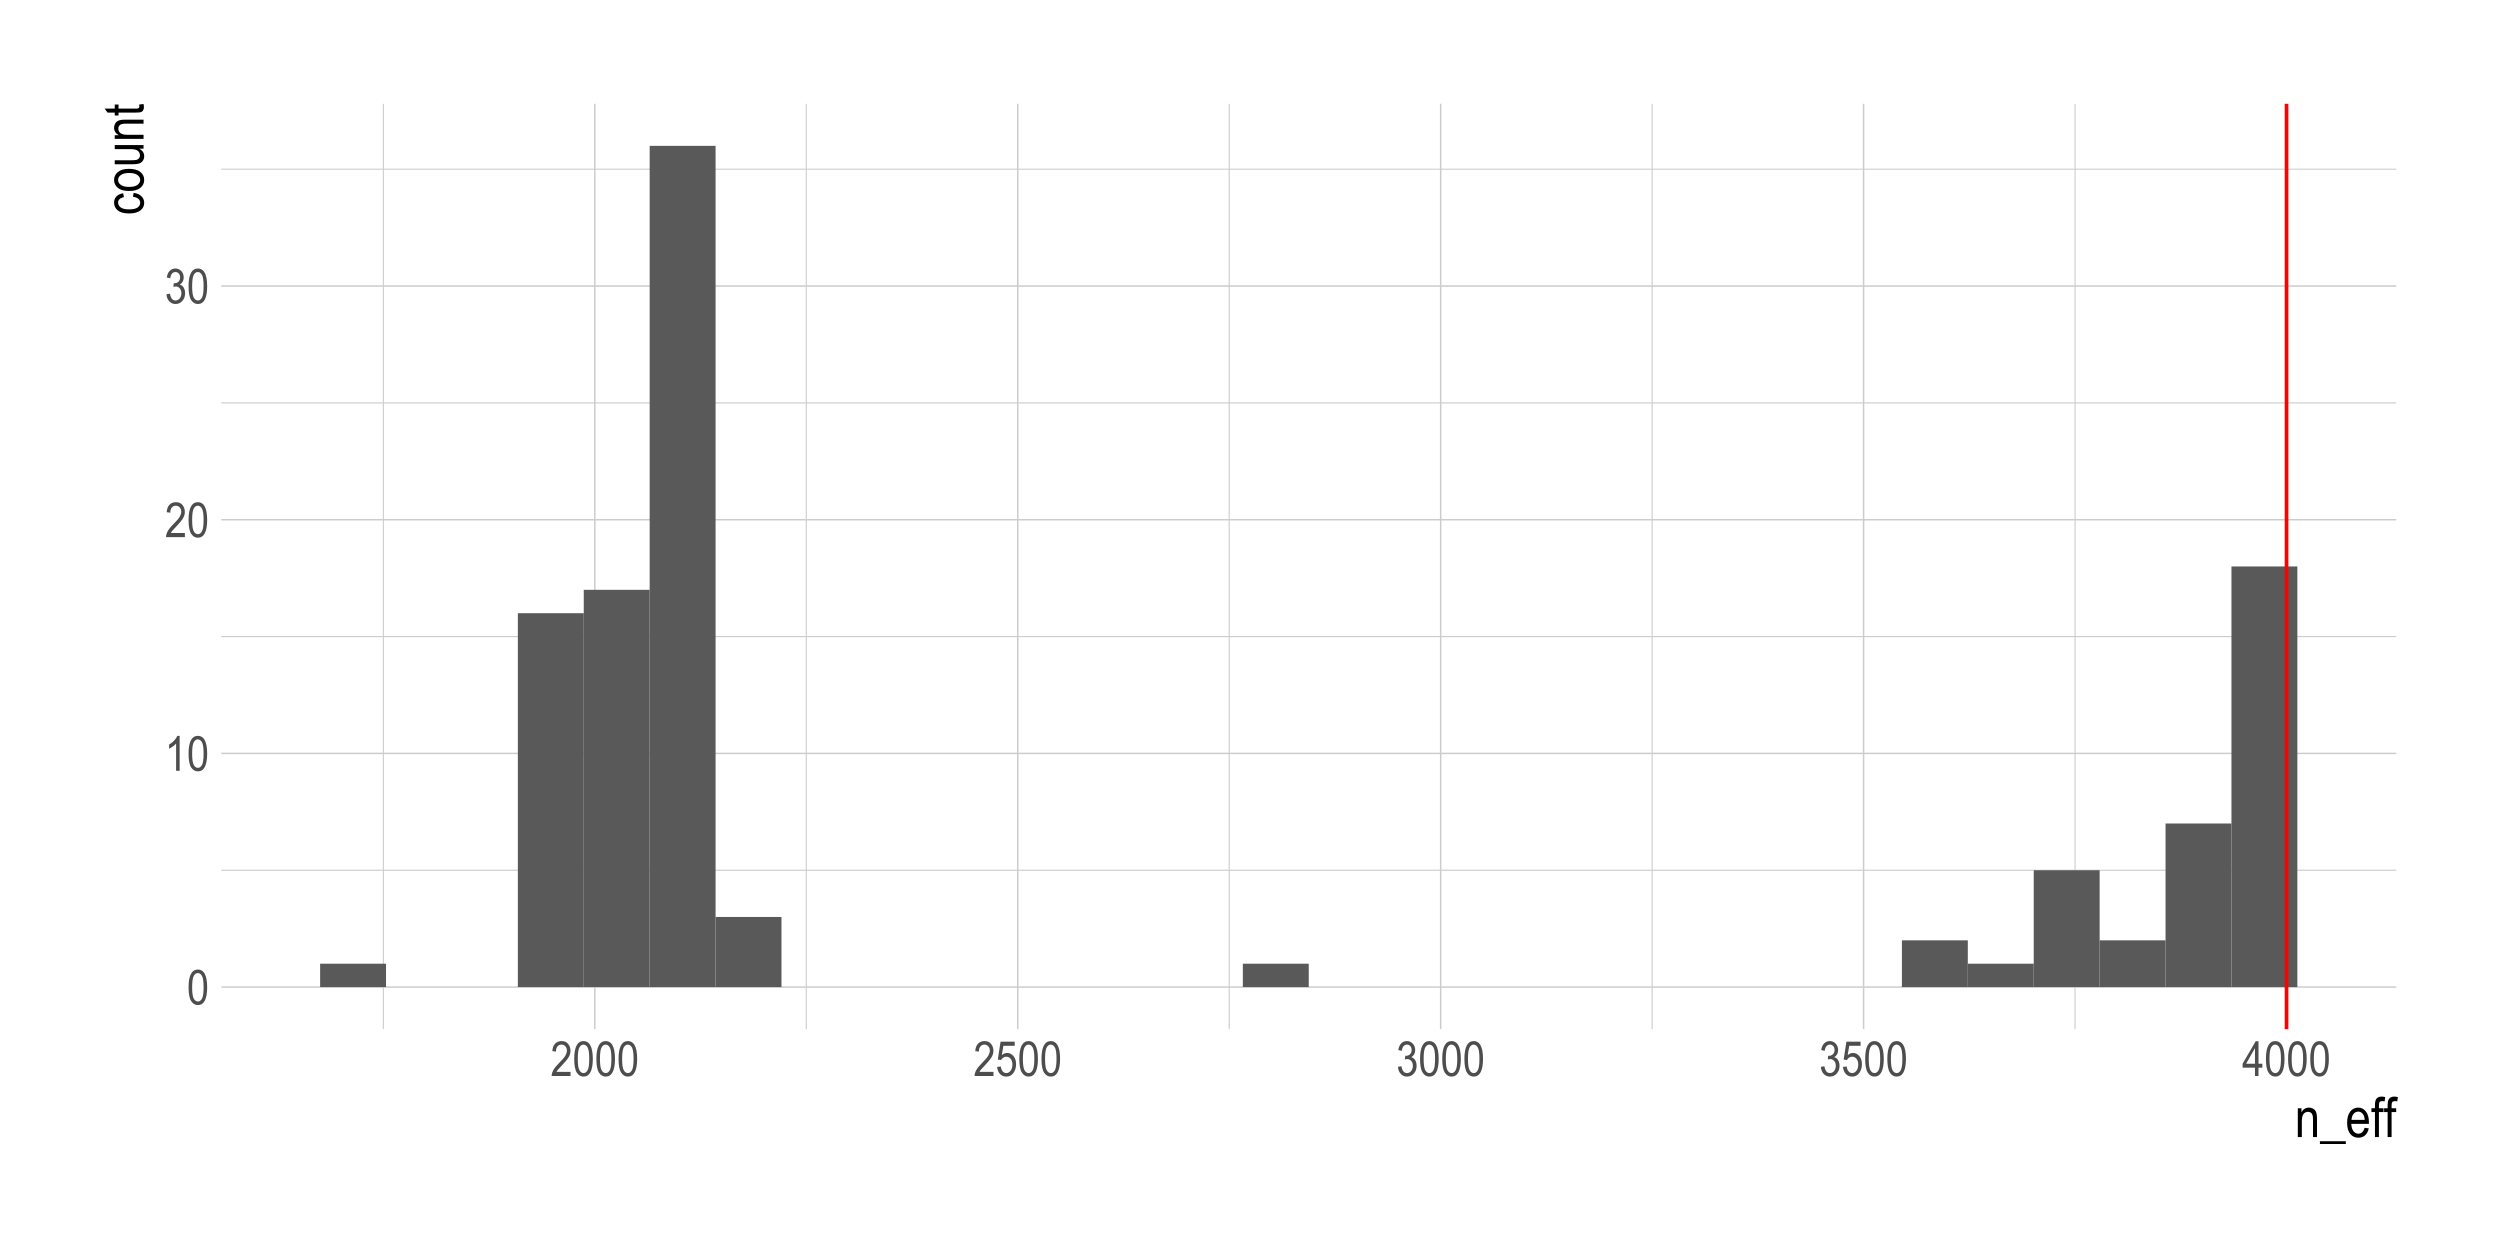
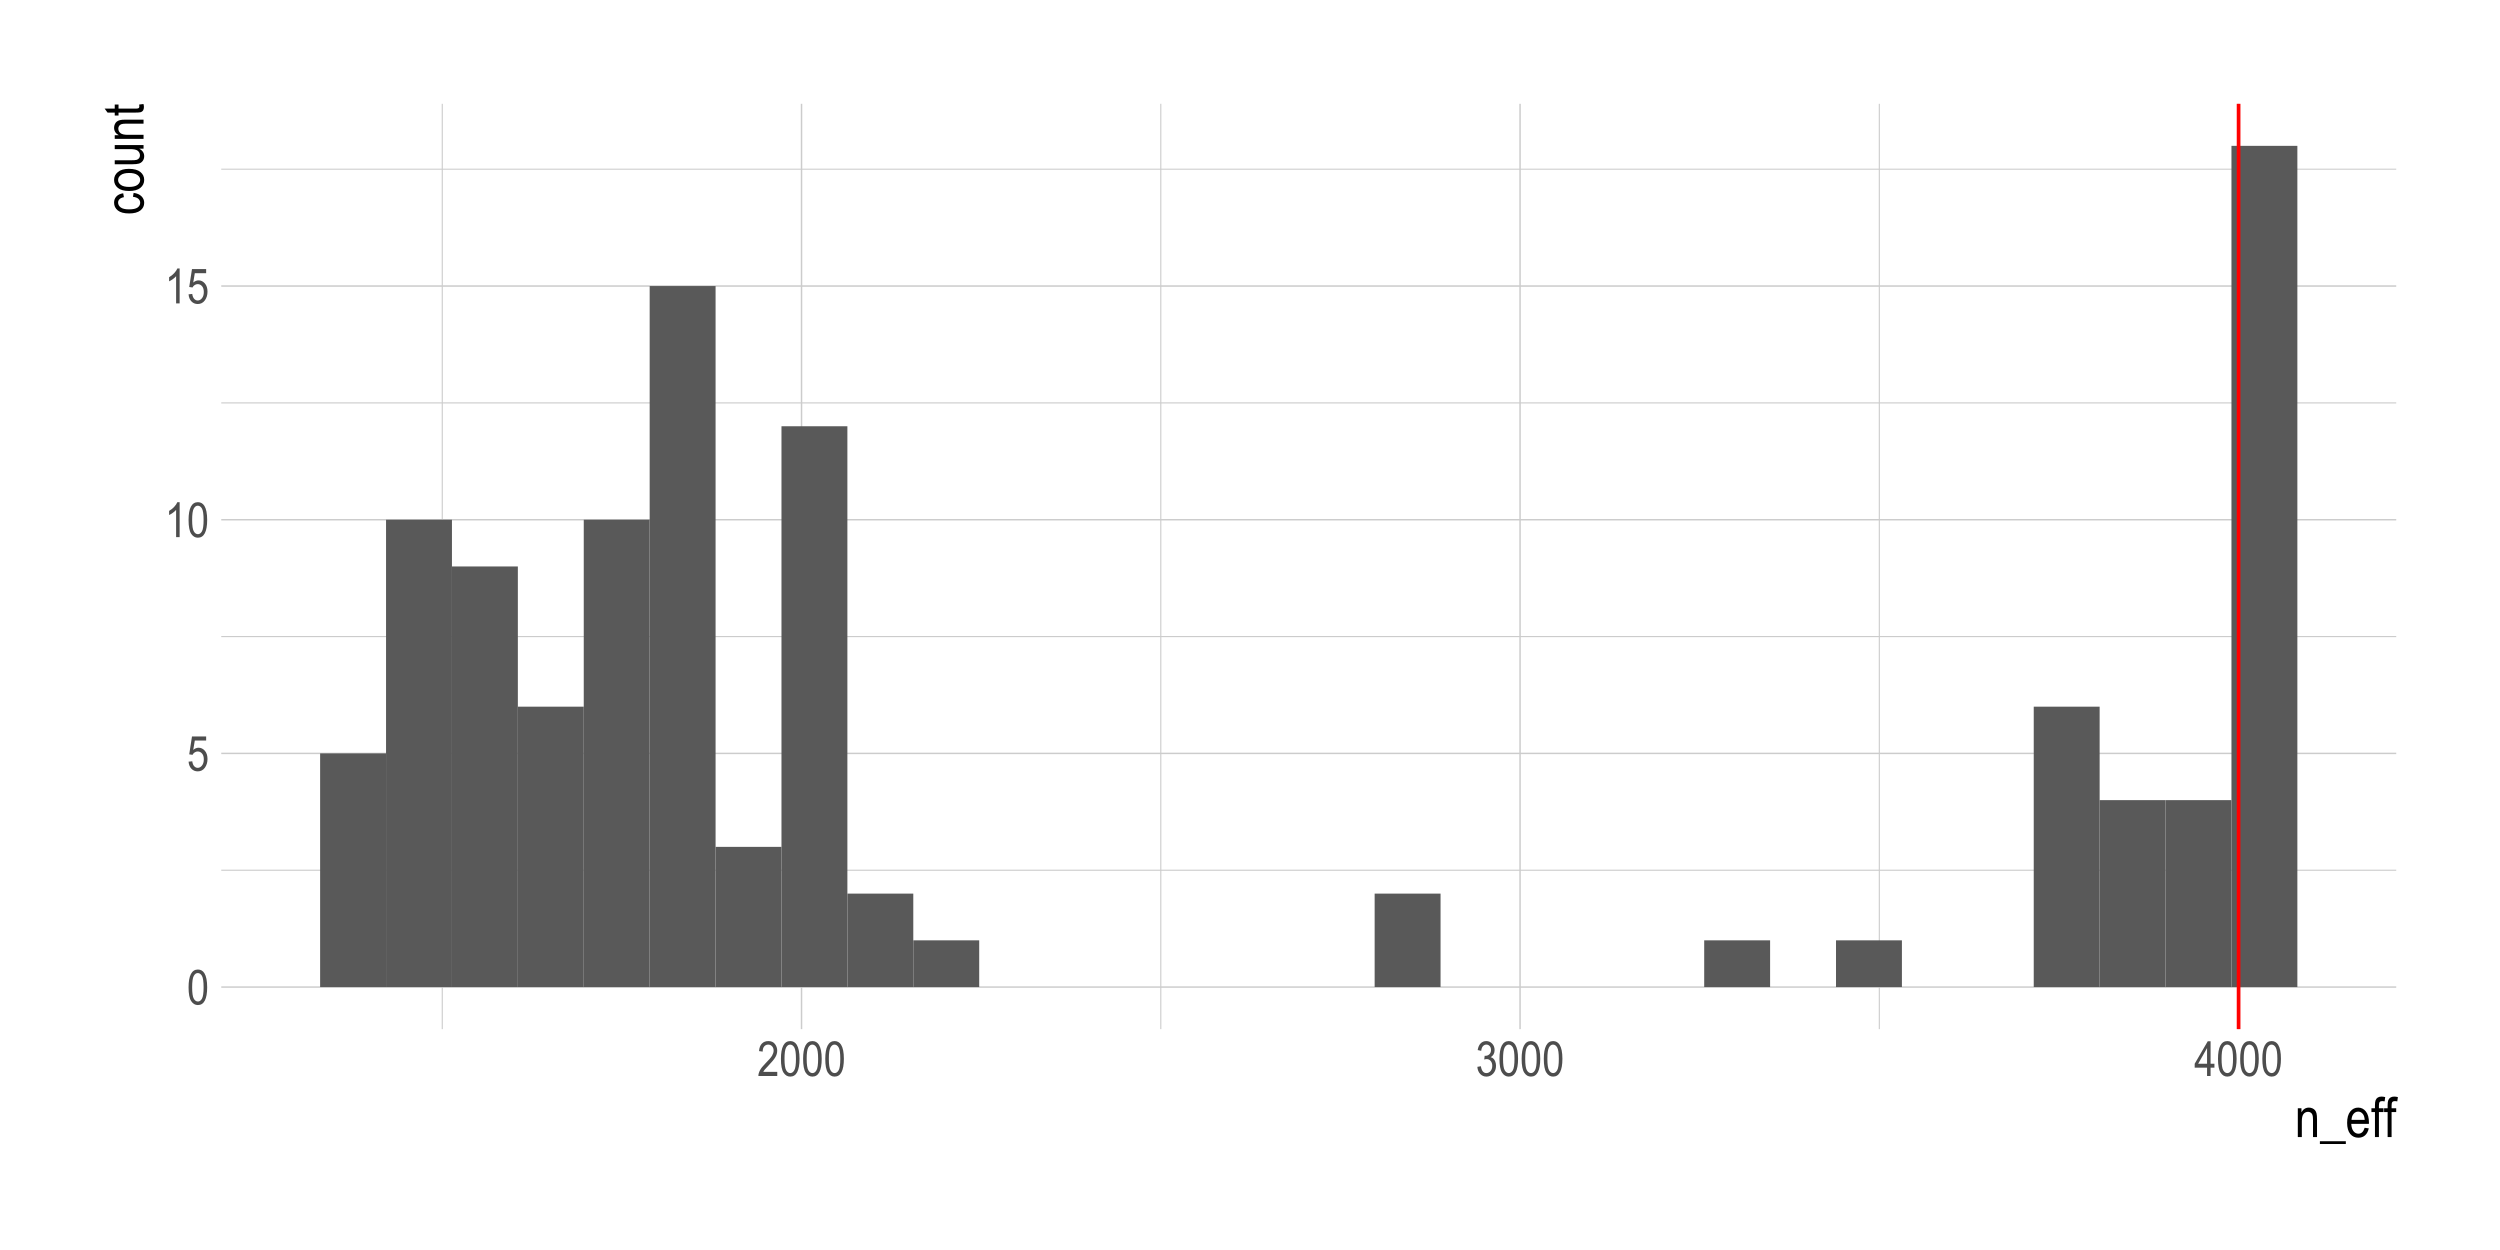
<svg xmlns="http://www.w3.org/2000/svg" xmlns:xlink="http://www.w3.org/1999/xlink" width="720pt" height="360pt" viewBox="0 0 720 360" version="1.1">
  <defs>
    <g>
      <symbol overflow="visible" id="glyph0-0">
        <path style="stroke:none;" d="M 0.297 0 L 0.297 -8.75 L 2.953 -8.75 L 2.953 0 Z M 0.625 -0.359 L 2.641 -0.359 L 2.641 -8.453 L 0.625 -8.453 Z M 0.625 -0.359 " />
      </symbol>
      <symbol overflow="visible" id="glyph0-1">
        <path style="stroke:none;" d="M 0.453 -4.938 C 0.453 -6.625 0.676 -7.898 1.125 -8.766 C 1.582 -9.629 2.254 -10.062 3.141 -10.062 C 3.93 -10.062 4.551 -9.711 5 -9.016 C 5.539 -8.16 5.812 -6.801 5.812 -4.938 C 5.812 -3.27 5.586 -2 5.141 -1.125 C 4.691 -0.258 4.02 0.172 3.125 0.172 C 2.344 0.172 1.703 -0.207 1.203 -0.969 C 0.703 -1.738 0.453 -3.062 0.453 -4.938 Z M 1.484 -4.938 C 1.484 -3.312 1.641 -2.223 1.953 -1.672 C 2.266 -1.117 2.664 -0.844 3.156 -0.844 C 3.613 -0.844 4 -1.117 4.312 -1.672 C 4.625 -2.234 4.781 -3.32 4.781 -4.938 C 4.781 -6.57 4.625 -7.664 4.312 -8.219 C 4 -8.77 3.594 -9.047 3.094 -9.047 C 2.633 -9.047 2.25 -8.766 1.938 -8.203 C 1.633 -7.641 1.484 -6.551 1.484 -4.938 Z M 1.484 -4.938 " />
      </symbol>
      <symbol overflow="visible" id="glyph0-2">
+         <path style="stroke:none;" d="M 0.453 -2.625 L 1.516 -2.734 C 1.598 -2.098 1.785 -1.625 2.078 -1.312 C 2.367 -1 2.703 -0.844 3.078 -0.844 C 3.555 -0.844 3.969 -1.062 4.312 -1.5 C 4.664 -1.938 4.844 -2.535 4.844 -3.297 C 4.844 -4.016 4.672 -4.57 4.328 -4.969 C 3.992 -5.363 3.578 -5.562 3.078 -5.562 C 2.773 -5.562 2.488 -5.473 2.219 -5.297 C 1.945 -5.129 1.738 -4.895 1.594 -4.594 L 0.641 -4.734 L 1.438 -9.891 L 5.516 -9.891 L 5.516 -8.703 L 2.25 -8.703 L 1.797 -6.016 C 2.285 -6.43 2.801 -6.641 3.344 -6.641 C 4.031 -6.641 4.629 -6.348 5.141 -5.766 C 5.648 -5.18 5.906 -4.391 5.906 -3.391 C 5.906 -2.41 5.648 -1.57 5.141 -0.875 C 4.629 -0.176 3.945 0.172 3.094 0.172 C 2.383 0.172 1.785 -0.07 1.297 -0.562 C 0.805 -1.062 0.523 -1.75 0.453 -2.625 Z M 0.453 -2.625 " />
+       </symbol>
+       <symbol overflow="visible" id="glyph0-3">
        <path style="stroke:none;" d="M 4.266 0 L 3.25 0 L 3.25 -7.844 C 3.02 -7.57 2.707 -7.289 2.312 -7 C 1.914 -6.719 1.555 -6.504 1.234 -6.359 L 1.234 -7.547 C 1.785 -7.867 2.273 -8.258 2.703 -8.719 C 3.129 -9.176 3.43 -9.625 3.609 -10.062 L 4.266 -10.062 Z M 4.266 0 " />
      </symbol>
-       <symbol overflow="visible" id="glyph0-3">
+       <symbol overflow="visible" id="glyph0-4">
        <path style="stroke:none;" d="M 5.781 -1.188 L 5.781 0 L 0.344 0 C 0.332 -0.477 0.477 -1.016 0.781 -1.609 C 1.082 -2.203 1.633 -2.898 2.438 -3.703 C 3.383 -4.641 4.004 -5.363 4.297 -5.875 C 4.586 -6.395 4.734 -6.875 4.734 -7.312 C 4.734 -7.82 4.582 -8.238 4.281 -8.562 C 3.977 -8.883 3.609 -9.047 3.172 -9.047 C 2.703 -9.047 2.316 -8.867 2.016 -8.516 C 1.723 -8.172 1.578 -7.676 1.578 -7.031 L 0.531 -7.172 C 0.602 -8.129 0.875 -8.848 1.344 -9.328 C 1.82 -9.816 2.445 -10.062 3.219 -10.062 C 4.051 -10.062 4.68 -9.781 5.109 -9.219 C 5.547 -8.656 5.766 -8.008 5.766 -7.281 C 5.766 -6.645 5.594 -6.035 5.25 -5.453 C 4.914 -4.867 4.281 -4.086 3.344 -3.109 C 2.738 -2.492 2.348 -2.07 2.172 -1.844 C 1.992 -1.625 1.852 -1.406 1.75 -1.188 Z M 5.781 -1.188 " />
      </symbol>
-       <symbol overflow="visible" id="glyph0-4">
+       <symbol overflow="visible" id="glyph0-5">
        <path style="stroke:none;" d="M 0.469 -2.641 L 1.484 -2.812 C 1.691 -1.5 2.219 -0.844 3.062 -0.844 C 3.531 -0.844 3.93 -1.035 4.266 -1.422 C 4.598 -1.816 4.766 -2.32 4.766 -2.938 C 4.766 -3.52 4.609 -3.988 4.297 -4.344 C 3.992 -4.695 3.617 -4.875 3.172 -4.875 C 2.973 -4.875 2.734 -4.832 2.453 -4.75 L 2.578 -5.828 L 2.734 -5.812 C 3.223 -5.812 3.625 -5.961 3.938 -6.266 C 4.25 -6.578 4.406 -6.988 4.406 -7.5 C 4.406 -7.969 4.273 -8.344 4.016 -8.625 C 3.754 -8.906 3.438 -9.047 3.062 -9.047 C 2.676 -9.047 2.348 -8.895 2.078 -8.594 C 1.816 -8.301 1.648 -7.852 1.578 -7.25 L 0.562 -7.469 C 0.695 -8.32 0.984 -8.969 1.422 -9.406 C 1.867 -9.844 2.41 -10.062 3.047 -10.062 C 3.711 -10.062 4.273 -9.816 4.734 -9.328 C 5.203 -8.836 5.438 -8.219 5.438 -7.469 C 5.438 -7.008 5.336 -6.602 5.141 -6.25 C 4.941 -5.906 4.664 -5.629 4.312 -5.422 C 4.645 -5.336 4.914 -5.188 5.125 -4.969 C 5.344 -4.758 5.516 -4.477 5.641 -4.125 C 5.773 -3.781 5.844 -3.391 5.844 -2.953 C 5.844 -2.035 5.57 -1.285 5.031 -0.703 C 4.488 -0.117 3.836 0.172 3.078 0.172 C 2.379 0.172 1.785 -0.082 1.297 -0.594 C 0.805 -1.102 0.531 -1.785 0.469 -2.641 Z M 0.469 -2.641 " />
-       </symbol>
-       <symbol overflow="visible" id="glyph0-5">
-         <path style="stroke:none;" d="M 0.453 -2.625 L 1.516 -2.734 C 1.598 -2.098 1.785 -1.625 2.078 -1.312 C 2.367 -1 2.703 -0.844 3.078 -0.844 C 3.555 -0.844 3.969 -1.062 4.312 -1.5 C 4.664 -1.938 4.844 -2.535 4.844 -3.297 C 4.844 -4.016 4.672 -4.57 4.328 -4.969 C 3.992 -5.363 3.578 -5.562 3.078 -5.562 C 2.773 -5.562 2.488 -5.473 2.219 -5.297 C 1.945 -5.129 1.738 -4.895 1.594 -4.594 L 0.641 -4.734 L 1.438 -9.891 L 5.516 -9.891 L 5.516 -8.703 L 2.25 -8.703 L 1.797 -6.016 C 2.285 -6.43 2.801 -6.641 3.344 -6.641 C 4.031 -6.641 4.629 -6.348 5.141 -5.766 C 5.648 -5.18 5.906 -4.391 5.906 -3.391 C 5.906 -2.41 5.648 -1.57 5.141 -0.875 C 4.629 -0.176 3.945 0.172 3.094 0.172 C 2.383 0.172 1.785 -0.07 1.297 -0.562 C 0.805 -1.062 0.523 -1.75 0.453 -2.625 Z M 0.453 -2.625 " />
      </symbol>
      <symbol overflow="visible" id="glyph0-6">
        <path style="stroke:none;" d="M 3.688 0 L 3.688 -2.406 L 0.125 -2.406 L 0.125 -3.531 L 3.891 -10.016 L 4.703 -10.016 L 4.703 -3.531 L 5.812 -3.531 L 5.812 -2.406 L 4.703 -2.406 L 4.703 0 Z M 3.688 -3.531 L 3.688 -8.047 L 1.125 -3.531 Z M 3.688 -3.531 " />
      </symbol>
      <symbol overflow="visible" id="glyph1-0">
        <path style="stroke:none;" d="M 0.344 0 L 0.344 -10 L 3.391 -10 L 3.391 0 Z M 0.719 -0.422 L 3.031 -0.422 L 3.031 -9.672 L 0.719 -9.672 Z M 0.719 -0.422 " />
      </symbol>
      <symbol overflow="visible" id="glyph1-1">
        <path style="stroke:none;" d="M 0.844 0 L 0.844 -8.297 L 1.891 -8.297 L 1.891 -7.125 C 2.141 -7.582 2.441 -7.922 2.797 -8.141 C 3.16 -8.367 3.578 -8.484 4.047 -8.484 C 4.41 -8.484 4.75 -8.41 5.062 -8.266 C 5.375 -8.129 5.625 -7.941 5.812 -7.703 C 6 -7.473 6.141 -7.172 6.234 -6.797 C 6.328 -6.43 6.375 -5.867 6.375 -5.109 L 6.375 0 L 5.219 0 L 5.219 -5.047 C 5.219 -5.66 5.164 -6.109 5.062 -6.391 C 4.957 -6.672 4.797 -6.883 4.578 -7.031 C 4.359 -7.188 4.102 -7.266 3.812 -7.266 C 3.258 -7.266 2.816 -7.055 2.484 -6.641 C 2.16 -6.234 2 -5.531 2 -4.531 L 2 0 Z M 0.844 0 " />
      </symbol>
      <symbol overflow="visible" id="glyph1-2">
        <path style="stroke:none;" d="M -0.094 1.203 L 7.375 1.203 L 7.375 2 L -0.094 2 Z M -0.094 1.203 " />
      </symbol>
      <symbol overflow="visible" id="glyph1-3">
        <path style="stroke:none;" d="M 5.5 -2.672 L 6.688 -2.5 C 6.488 -1.613 6.129 -0.941 5.609 -0.484 C 5.098 -0.035 4.457 0.188 3.688 0.188 C 2.727 0.188 1.945 -0.176 1.344 -0.906 C 0.75 -1.645 0.453 -2.703 0.453 -4.078 C 0.453 -5.516 0.754 -6.609 1.359 -7.359 C 1.961 -8.109 2.723 -8.484 3.641 -8.484 C 4.523 -8.484 5.258 -8.113 5.844 -7.375 C 6.438 -6.633 6.734 -5.566 6.734 -4.172 L 6.719 -3.797 L 1.641 -3.797 C 1.691 -2.859 1.91 -2.148 2.297 -1.672 C 2.68 -1.203 3.148 -0.969 3.703 -0.969 C 4.566 -0.969 5.164 -1.535 5.5 -2.672 Z M 1.719 -4.953 L 5.516 -4.953 C 5.461 -5.672 5.305 -6.207 5.047 -6.562 C 4.68 -7.07 4.211 -7.328 3.641 -7.328 C 3.117 -7.328 2.676 -7.113 2.312 -6.688 C 1.945 -6.258 1.75 -5.68 1.719 -4.953 Z M 1.719 -4.953 " />
      </symbol>
      <symbol overflow="visible" id="glyph1-4">
        <path style="stroke:none;" d="M 1.172 0 L 1.172 -7.203 L 0.156 -7.203 L 0.156 -8.297 L 1.172 -8.297 L 1.172 -9.188 C 1.172 -9.832 1.238 -10.316 1.375 -10.641 C 1.508 -10.973 1.719 -11.223 2 -11.391 C 2.281 -11.566 2.629 -11.656 3.047 -11.656 C 3.379 -11.656 3.738 -11.609 4.125 -11.516 L 3.953 -10.281 C 3.711 -10.332 3.488 -10.359 3.281 -10.359 C 2.938 -10.359 2.688 -10.27 2.531 -10.094 C 2.383 -9.914 2.312 -9.57 2.312 -9.062 L 2.312 -8.297 L 3.641 -8.297 L 3.641 -7.203 L 2.312 -7.203 L 2.312 0 Z M 1.172 0 " />
      </symbol>
      <symbol overflow="visible" id="glyph2-0">
        <path style="stroke:none;" d="M 0 -0.344 L -10 -0.344 L -10 -3.391 L 0 -3.391 Z M -0.422 -0.719 L -0.422 -3.031 L -9.672 -3.031 L -9.672 -0.719 Z M -0.422 -0.719 " />
      </symbol>
      <symbol overflow="visible" id="glyph2-1">
        <path style="stroke:none;" d="M -3.047 -5.312 L -2.859 -6.438 C -1.867 -6.312 -1.113 -5.984 -0.594 -5.453 C -0.07 -4.93 0.188 -4.305 0.188 -3.578 C 0.188 -2.68 -0.176 -1.945 -0.906 -1.375 C -1.645 -0.801 -2.727 -0.516 -4.156 -0.516 C -5.602 -0.516 -6.688 -0.801 -7.406 -1.375 C -8.125 -1.957 -8.484 -2.707 -8.484 -3.625 C -8.484 -4.32 -8.266 -4.91 -7.828 -5.391 C -7.391 -5.879 -6.734 -6.191 -5.859 -6.328 L -5.656 -5.203 C -6.219 -5.098 -6.633 -4.91 -6.906 -4.641 C -7.188 -4.367 -7.328 -4.039 -7.328 -3.656 C -7.328 -3.094 -7.078 -2.625 -6.578 -2.25 C -6.078 -1.875 -5.281 -1.688 -4.188 -1.688 C -3.051 -1.688 -2.227 -1.863 -1.719 -2.219 C -1.219 -2.582 -0.969 -3.039 -0.969 -3.594 C -0.969 -4.031 -1.133 -4.406 -1.469 -4.719 C -1.812 -5.031 -2.336 -5.227 -3.047 -5.312 Z M -3.047 -5.312 " />
      </symbol>
      <symbol overflow="visible" id="glyph2-2">
        <path style="stroke:none;" d="M -4.156 -0.422 C -5.582 -0.422 -6.66 -0.719 -7.391 -1.312 C -8.117 -1.914 -8.484 -2.68 -8.484 -3.609 C -8.484 -4.516 -8.117 -5.27 -7.391 -5.875 C -6.66 -6.488 -5.609 -6.797 -4.234 -6.797 C -2.742 -6.797 -1.633 -6.492 -0.906 -5.891 C -0.176 -5.297 0.188 -4.535 0.188 -3.609 C 0.188 -2.691 -0.176 -1.93 -0.906 -1.328 C -1.645 -0.723 -2.727 -0.422 -4.156 -0.422 Z M -4.156 -1.594 C -3.082 -1.594 -2.281 -1.785 -1.75 -2.172 C -1.227 -2.566 -0.969 -3.055 -0.969 -3.641 C -0.969 -4.18 -1.234 -4.645 -1.766 -5.031 C -2.297 -5.414 -3.094 -5.609 -4.156 -5.609 C -5.219 -5.609 -6.008 -5.41 -6.531 -5.016 C -7.062 -4.629 -7.328 -4.148 -7.328 -3.578 C -7.328 -3.023 -7.062 -2.555 -6.531 -2.172 C -6.008 -1.785 -5.219 -1.594 -4.156 -1.594 Z M -4.156 -1.594 " />
      </symbol>
      <symbol overflow="visible" id="glyph2-3">
        <path style="stroke:none;" d="M 0 -5.312 L -1.219 -5.312 C -0.75 -5.039 -0.395 -4.723 -0.156 -4.359 C 0.07 -4.004 0.188 -3.602 0.188 -3.156 C 0.188 -2.613 0.039 -2.148 -0.25 -1.766 C -0.539 -1.391 -0.906 -1.141 -1.344 -1.016 C -1.789 -0.891 -2.395 -0.828 -3.156 -0.828 L -8.297 -0.828 L -8.297 -1.969 L -3.703 -1.969 C -2.848 -1.969 -2.273 -2.008 -1.984 -2.094 C -1.691 -2.188 -1.457 -2.348 -1.281 -2.578 C -1.113 -2.805 -1.031 -3.07 -1.031 -3.375 C -1.031 -3.926 -1.254 -4.379 -1.703 -4.734 C -2.098 -5.035 -2.816 -5.188 -3.859 -5.188 L -8.297 -5.188 L -8.297 -6.344 L 0 -6.344 Z M 0 -5.312 " />
      </symbol>
      <symbol overflow="visible" id="glyph2-4">
        <path style="stroke:none;" d="M 0 -0.844 L -8.297 -0.844 L -8.297 -1.891 L -7.125 -1.891 C -7.582 -2.141 -7.922 -2.441 -8.141 -2.797 C -8.367 -3.16 -8.484 -3.578 -8.484 -4.047 C -8.484 -4.41 -8.41 -4.75 -8.266 -5.062 C -8.129 -5.375 -7.941 -5.625 -7.703 -5.812 C -7.473 -6 -7.172 -6.141 -6.797 -6.234 C -6.43 -6.328 -5.867 -6.375 -5.109 -6.375 L 0 -6.375 L 0 -5.219 L -5.047 -5.219 C -5.66 -5.219 -6.109 -5.164 -6.391 -5.062 C -6.672 -4.957 -6.883 -4.797 -7.031 -4.578 C -7.188 -4.359 -7.266 -4.102 -7.266 -3.812 C -7.266 -3.258 -7.055 -2.816 -6.641 -2.484 C -6.234 -2.16 -5.531 -2 -4.531 -2 L 0 -2 Z M 0 -0.844 " />
      </symbol>
      <symbol overflow="visible" id="glyph2-5">
        <path style="stroke:none;" d="M -1.266 -3.422 L -0.016 -3.578 C 0.066 -3.254 0.109 -2.969 0.109 -2.719 C 0.109 -2.312 0.031 -1.984 -0.125 -1.734 C -0.289 -1.492 -0.508 -1.328 -0.781 -1.234 C -1.062 -1.148 -1.613 -1.109 -2.438 -1.109 L -7.203 -1.109 L -7.203 -0.266 L -8.297 -0.266 L -8.297 -1.109 L -10.359 -1.109 L -11.203 -2.25 L -8.297 -2.25 L -8.297 -3.422 L -7.203 -3.422 L -7.203 -2.25 L -2.359 -2.25 C -1.91 -2.25 -1.617 -2.285 -1.484 -2.359 C -1.297 -2.453 -1.203 -2.633 -1.203 -2.906 C -1.203 -3.039 -1.223 -3.211 -1.266 -3.422 Z M -1.266 -3.422 " />
      </symbol>
    </g>
    <clipPath id="clip1">
      <path d="M 63.723 250 L 691 250 L 691 251 L 63.723 251 Z M 63.723 250 " />
    </clipPath>
    <clipPath id="clip2">
      <path d="M 63.723 183 L 691 183 L 691 184 L 63.723 184 Z M 63.723 183 " />
    </clipPath>
    <clipPath id="clip3">
      <path d="M 63.723 115 L 691 115 L 691 117 L 63.723 117 Z M 63.723 115 " />
    </clipPath>
    <clipPath id="clip4">
      <path d="M 63.723 48 L 691 48 L 691 49 L 63.723 49 Z M 63.723 48 " />
    </clipPath>
    <clipPath id="clip5">
-       <path d="M 110 29.887 L 111 29.887 L 111 297 L 110 297 Z M 110 29.887 " />
+       <path d="M 127 29.887 L 128 29.887 L 128 297 L 127 297 Z M 127 29.887 " />
    </clipPath>
    <clipPath id="clip6">
-       <path d="M 232 29.887 L 233 29.887 L 233 297 L 232 297 Z M 232 29.887 " />
+       <path d="M 334 29.887 L 335 29.887 L 335 297 L 334 297 Z M 334 29.887 " />
    </clipPath>
    <clipPath id="clip7">
-       <path d="M 353 29.887 L 355 29.887 L 355 297 L 353 297 Z M 353 29.887 " />
+       <path d="M 541 29.887 L 542 29.887 L 542 297 L 541 297 Z M 541 29.887 " />
    </clipPath>
    <clipPath id="clip8">
-       <path d="M 475 29.887 L 476 29.887 L 476 297 L 475 297 Z M 475 29.887 " />
+       <path d="M 63.723 284 L 691 284 L 691 285 L 63.723 285 Z M 63.723 284 " />
    </clipPath>
    <clipPath id="clip9">
-       <path d="M 597 29.887 L 598 29.887 L 598 297 L 597 297 Z M 597 29.887 " />
+       <path d="M 63.723 216 L 691 216 L 691 218 L 63.723 218 Z M 63.723 216 " />
    </clipPath>
    <clipPath id="clip10">
-       <path d="M 63.723 284 L 691 284 L 691 285 L 63.723 285 Z M 63.723 284 " />
+       <path d="M 63.723 149 L 691 149 L 691 150 L 63.723 150 Z M 63.723 149 " />
    </clipPath>
    <clipPath id="clip11">
-       <path d="M 63.723 216 L 691 216 L 691 218 L 63.723 218 Z M 63.723 216 " />
+       <path d="M 63.723 82 L 691 82 L 691 83 L 63.723 83 Z M 63.723 82 " />
    </clipPath>
    <clipPath id="clip12">
-       <path d="M 63.723 149 L 691 149 L 691 150 L 63.723 150 Z M 63.723 149 " />
+       <path d="M 230 29.887 L 232 29.887 L 232 297 L 230 297 Z M 230 29.887 " />
    </clipPath>
    <clipPath id="clip13">
-       <path d="M 63.723 82 L 691 82 L 691 83 L 63.723 83 Z M 63.723 82 " />
+       <path d="M 437 29.887 L 438 29.887 L 438 297 L 437 297 Z M 437 29.887 " />
    </clipPath>
    <clipPath id="clip14">
-       <path d="M 171 29.887 L 172 29.887 L 172 297 L 171 297 Z M 171 29.887 " />
+       <path d="M 644 29.887 L 645 29.887 L 645 297 L 644 297 Z M 644 29.887 " />
    </clipPath>
    <clipPath id="clip15">
-       <path d="M 292 29.887 L 294 29.887 L 294 297 L 292 297 Z M 292 29.887 " />
-     </clipPath>
-     <clipPath id="clip16">
-       <path d="M 414 29.887 L 416 29.887 L 416 297 L 414 297 Z M 414 29.887 " />
-     </clipPath>
-     <clipPath id="clip17">
-       <path d="M 536 29.887 L 537 29.887 L 537 297 L 536 297 Z M 536 29.887 " />
-     </clipPath>
-     <clipPath id="clip18">
-       <path d="M 658 29.887 L 659 29.887 L 659 297 L 658 297 Z M 658 29.887 " />
-     </clipPath>
-     <clipPath id="clip19">
-       <path d="M 657 29.887 L 660 29.887 L 660 297 L 657 297 Z M 657 29.887 " />
+       <path d="M 644 29.887 L 646 29.887 L 646 297 L 644 297 Z M 644 29.887 " />
    </clipPath>
  </defs>
  <g id="surface46">
    <rect x="0" y="0" width="720" height="360" style="fill:rgb(100%,100%,100%);fill-opacity:1;stroke:none;" />
    <g clip-path="url(#clip1)" clip-rule="nonzero">
      <path style="fill:none;stroke-width:0.32;stroke-linecap:butt;stroke-linejoin:round;stroke:rgb(80%,80%,80%);stroke-opacity:1;stroke-miterlimit:10;" d="M 63.723 250.625 L 690.113 250.625 " />
    </g>
    <g clip-path="url(#clip2)" clip-rule="nonzero">
      <path style="fill:none;stroke-width:0.32;stroke-linecap:butt;stroke-linejoin:round;stroke:rgb(80%,80%,80%);stroke-opacity:1;stroke-miterlimit:10;" d="M 63.723 183.328 L 690.113 183.328 " />
    </g>
    <g clip-path="url(#clip3)" clip-rule="nonzero">
      <path style="fill:none;stroke-width:0.32;stroke-linecap:butt;stroke-linejoin:round;stroke:rgb(80%,80%,80%);stroke-opacity:1;stroke-miterlimit:10;" d="M 63.723 116.031 L 690.113 116.031 " />
    </g>
    <g clip-path="url(#clip4)" clip-rule="nonzero">
      <path style="fill:none;stroke-width:0.32;stroke-linecap:butt;stroke-linejoin:round;stroke:rgb(80%,80%,80%);stroke-opacity:1;stroke-miterlimit:10;" d="M 63.723 48.73 L 690.113 48.73 " />
    </g>
    <g clip-path="url(#clip5)" clip-rule="nonzero">
-       <path style="fill:none;stroke-width:0.32;stroke-linecap:butt;stroke-linejoin:round;stroke:rgb(80%,80%,80%);stroke-opacity:1;stroke-miterlimit:10;" d="M 110.406 296.391 L 110.406 29.887 " />
+       <path style="fill:none;stroke-width:0.32;stroke-linecap:butt;stroke-linejoin:round;stroke:rgb(80%,80%,80%);stroke-opacity:1;stroke-miterlimit:10;" d="M 127.371 296.391 L 127.371 29.887 " />
    </g>
    <g clip-path="url(#clip6)" clip-rule="nonzero">
-       <path style="fill:none;stroke-width:0.32;stroke-linecap:butt;stroke-linejoin:round;stroke:rgb(80%,80%,80%);stroke-opacity:1;stroke-miterlimit:10;" d="M 232.207 296.391 L 232.207 29.887 " />
+       <path style="fill:none;stroke-width:0.32;stroke-linecap:butt;stroke-linejoin:round;stroke:rgb(80%,80%,80%);stroke-opacity:1;stroke-miterlimit:10;" d="M 334.309 296.391 L 334.309 29.887 " />
    </g>
    <g clip-path="url(#clip7)" clip-rule="nonzero">
-       <path style="fill:none;stroke-width:0.32;stroke-linecap:butt;stroke-linejoin:round;stroke:rgb(80%,80%,80%);stroke-opacity:1;stroke-miterlimit:10;" d="M 354.012 296.391 L 354.012 29.887 " />
+       <path style="fill:none;stroke-width:0.32;stroke-linecap:butt;stroke-linejoin:round;stroke:rgb(80%,80%,80%);stroke-opacity:1;stroke-miterlimit:10;" d="M 541.246 296.391 L 541.246 29.887 " />
    </g>
    <g clip-path="url(#clip8)" clip-rule="nonzero">
-       <path style="fill:none;stroke-width:0.32;stroke-linecap:butt;stroke-linejoin:round;stroke:rgb(80%,80%,80%);stroke-opacity:1;stroke-miterlimit:10;" d="M 475.812 296.391 L 475.812 29.887 " />
+       <path style="fill:none;stroke-width:0.427;stroke-linecap:butt;stroke-linejoin:round;stroke:rgb(80%,80%,80%);stroke-opacity:1;stroke-miterlimit:10;" d="M 63.723 284.277 L 690.113 284.277 " />
    </g>
    <g clip-path="url(#clip9)" clip-rule="nonzero">
-       <path style="fill:none;stroke-width:0.32;stroke-linecap:butt;stroke-linejoin:round;stroke:rgb(80%,80%,80%);stroke-opacity:1;stroke-miterlimit:10;" d="M 597.617 296.391 L 597.617 29.887 " />
+       <path style="fill:none;stroke-width:0.427;stroke-linecap:butt;stroke-linejoin:round;stroke:rgb(80%,80%,80%);stroke-opacity:1;stroke-miterlimit:10;" d="M 63.723 216.977 L 690.113 216.977 " />
    </g>
    <g clip-path="url(#clip10)" clip-rule="nonzero">
-       <path style="fill:none;stroke-width:0.427;stroke-linecap:butt;stroke-linejoin:round;stroke:rgb(80%,80%,80%);stroke-opacity:1;stroke-miterlimit:10;" d="M 63.723 284.277 L 690.113 284.277 " />
+       <path style="fill:none;stroke-width:0.427;stroke-linecap:butt;stroke-linejoin:round;stroke:rgb(80%,80%,80%);stroke-opacity:1;stroke-miterlimit:10;" d="M 63.723 149.68 L 690.113 149.68 " />
    </g>
    <g clip-path="url(#clip11)" clip-rule="nonzero">
-       <path style="fill:none;stroke-width:0.427;stroke-linecap:butt;stroke-linejoin:round;stroke:rgb(80%,80%,80%);stroke-opacity:1;stroke-miterlimit:10;" d="M 63.723 216.977 L 690.113 216.977 " />
+       <path style="fill:none;stroke-width:0.427;stroke-linecap:butt;stroke-linejoin:round;stroke:rgb(80%,80%,80%);stroke-opacity:1;stroke-miterlimit:10;" d="M 63.723 82.379 L 690.113 82.379 " />
    </g>
    <g clip-path="url(#clip12)" clip-rule="nonzero">
-       <path style="fill:none;stroke-width:0.427;stroke-linecap:butt;stroke-linejoin:round;stroke:rgb(80%,80%,80%);stroke-opacity:1;stroke-miterlimit:10;" d="M 63.723 149.68 L 690.113 149.68 " />
+       <path style="fill:none;stroke-width:0.427;stroke-linecap:butt;stroke-linejoin:round;stroke:rgb(80%,80%,80%);stroke-opacity:1;stroke-miterlimit:10;" d="M 230.84 296.391 L 230.84 29.887 " />
    </g>
    <g clip-path="url(#clip13)" clip-rule="nonzero">
-       <path style="fill:none;stroke-width:0.427;stroke-linecap:butt;stroke-linejoin:round;stroke:rgb(80%,80%,80%);stroke-opacity:1;stroke-miterlimit:10;" d="M 63.723 82.379 L 690.113 82.379 " />
+       <path style="fill:none;stroke-width:0.427;stroke-linecap:butt;stroke-linejoin:round;stroke:rgb(80%,80%,80%);stroke-opacity:1;stroke-miterlimit:10;" d="M 437.777 296.391 L 437.777 29.887 " />
    </g>
    <g clip-path="url(#clip14)" clip-rule="nonzero">
-       <path style="fill:none;stroke-width:0.427;stroke-linecap:butt;stroke-linejoin:round;stroke:rgb(80%,80%,80%);stroke-opacity:1;stroke-miterlimit:10;" d="M 171.305 296.391 L 171.305 29.887 " />
-     </g>
+       <path style="fill:none;stroke-width:0.427;stroke-linecap:butt;stroke-linejoin:round;stroke:rgb(80%,80%,80%);stroke-opacity:1;stroke-miterlimit:10;" d="M 644.715 296.391 L 644.715 29.887 " />
+     </g>
+     <path style=" stroke:none;fill-rule:nonzero;fill:rgb(34.902%,34.902%,34.902%);fill-opacity:1;" d="M 92.195 284.277 L 111.176 284.277 L 111.176 216.98 L 92.195 216.98 Z M 92.195 284.277 " />
+     <path style=" stroke:none;fill-rule:nonzero;fill:rgb(34.902%,34.902%,34.902%);fill-opacity:1;" d="M 111.18 284.277 L 130.16 284.277 L 130.16 149.68 L 111.18 149.68 Z M 111.18 284.277 " />
+     <path style=" stroke:none;fill-rule:nonzero;fill:rgb(34.902%,34.902%,34.902%);fill-opacity:1;" d="M 130.16 284.277 L 149.141 284.277 L 149.141 163.141 L 130.16 163.141 Z M 130.16 284.277 " />
+     <path style=" stroke:none;fill-rule:nonzero;fill:rgb(34.902%,34.902%,34.902%);fill-opacity:1;" d="M 149.141 284.277 L 168.121 284.277 L 168.121 203.52 L 149.141 203.52 Z M 149.141 284.277 " />
+     <path style=" stroke:none;fill-rule:nonzero;fill:rgb(34.902%,34.902%,34.902%);fill-opacity:1;" d="M 168.121 284.277 L 187.102 284.277 L 187.102 149.68 L 168.121 149.68 Z M 168.121 284.277 " />
+     <path style=" stroke:none;fill-rule:nonzero;fill:rgb(34.902%,34.902%,34.902%);fill-opacity:1;" d="M 187.105 284.277 L 206.086 284.277 L 206.086 82.383 L 187.105 82.383 Z M 187.105 284.277 " />
+     <path style=" stroke:none;fill-rule:nonzero;fill:rgb(34.902%,34.902%,34.902%);fill-opacity:1;" d="M 206.086 284.277 L 225.066 284.277 L 225.066 243.898 L 206.086 243.898 Z M 206.086 284.277 " />
+     <path style=" stroke:none;fill-rule:nonzero;fill:rgb(34.902%,34.902%,34.902%);fill-opacity:1;" d="M 225.066 284.277 L 244.047 284.277 L 244.047 122.762 L 225.066 122.762 Z M 225.066 284.277 " />
+     <path style=" stroke:none;fill-rule:nonzero;fill:rgb(34.902%,34.902%,34.902%);fill-opacity:1;" d="M 244.047 284.277 L 263.027 284.277 L 263.027 257.359 L 244.047 257.359 Z M 244.047 284.277 " />
+     <path style=" stroke:none;fill-rule:nonzero;fill:rgb(34.902%,34.902%,34.902%);fill-opacity:1;" d="M 263.031 284.277 L 282.012 284.277 L 282.012 270.816 L 263.031 270.816 Z M 263.031 284.277 " />
+     <path style=" stroke:none;fill-rule:nonzero;fill:rgb(34.902%,34.902%,34.902%);fill-opacity:1;" d="M 395.898 284.277 L 414.879 284.277 L 414.879 257.359 L 395.898 257.359 Z M 395.898 284.277 " />
+     <path style=" stroke:none;fill-rule:nonzero;fill:rgb(34.902%,34.902%,34.902%);fill-opacity:1;" d="M 490.809 284.277 L 509.789 284.277 L 509.789 270.816 L 490.809 270.816 Z M 490.809 284.277 " />
+     <path style=" stroke:none;fill-rule:nonzero;fill:rgb(34.902%,34.902%,34.902%);fill-opacity:1;" d="M 528.77 284.277 L 547.75 284.277 L 547.75 270.816 L 528.77 270.816 Z M 528.77 284.277 " />
+     <path style=" stroke:none;fill-rule:nonzero;fill:rgb(34.902%,34.902%,34.902%);fill-opacity:1;" d="M 585.715 284.277 L 604.695 284.277 L 604.695 203.52 L 585.715 203.52 Z M 585.715 284.277 " />
+     <path style=" stroke:none;fill-rule:nonzero;fill:rgb(34.902%,34.902%,34.902%);fill-opacity:1;" d="M 604.695 284.277 L 623.676 284.277 L 623.676 230.438 L 604.695 230.438 Z M 604.695 284.277 " />
+     <path style=" stroke:none;fill-rule:nonzero;fill:rgb(34.902%,34.902%,34.902%);fill-opacity:1;" d="M 623.676 284.277 L 642.656 284.277 L 642.656 230.438 L 623.676 230.438 Z M 623.676 284.277 " />
+     <path style=" stroke:none;fill-rule:nonzero;fill:rgb(34.902%,34.902%,34.902%);fill-opacity:1;" d="M 642.66 284.277 L 661.641 284.277 L 661.641 42.004 L 642.66 42.004 Z M 642.66 284.277 " />
    <g clip-path="url(#clip15)" clip-rule="nonzero">
-       <path style="fill:none;stroke-width:0.427;stroke-linecap:butt;stroke-linejoin:round;stroke:rgb(80%,80%,80%);stroke-opacity:1;stroke-miterlimit:10;" d="M 293.109 296.391 L 293.109 29.887 " />
-     </g>
-     <g clip-path="url(#clip16)" clip-rule="nonzero">
-       <path style="fill:none;stroke-width:0.427;stroke-linecap:butt;stroke-linejoin:round;stroke:rgb(80%,80%,80%);stroke-opacity:1;stroke-miterlimit:10;" d="M 414.91 296.391 L 414.91 29.887 " />
-     </g>
-     <g clip-path="url(#clip17)" clip-rule="nonzero">
-       <path style="fill:none;stroke-width:0.427;stroke-linecap:butt;stroke-linejoin:round;stroke:rgb(80%,80%,80%);stroke-opacity:1;stroke-miterlimit:10;" d="M 536.715 296.391 L 536.715 29.887 " />
-     </g>
-     <g clip-path="url(#clip18)" clip-rule="nonzero">
-       <path style="fill:none;stroke-width:0.427;stroke-linecap:butt;stroke-linejoin:round;stroke:rgb(80%,80%,80%);stroke-opacity:1;stroke-miterlimit:10;" d="M 658.516 296.391 L 658.516 29.887 " />
-     </g>
-     <path style=" stroke:none;fill-rule:nonzero;fill:rgb(34.902%,34.902%,34.902%);fill-opacity:1;" d="M 92.195 284.277 L 111.176 284.277 L 111.176 277.547 L 92.195 277.547 Z M 92.195 284.277 " />
-     <path style=" stroke:none;fill-rule:nonzero;fill:rgb(34.902%,34.902%,34.902%);fill-opacity:1;" d="M 149.141 284.277 L 168.121 284.277 L 168.121 176.602 L 149.141 176.602 Z M 149.141 284.277 " />
-     <path style=" stroke:none;fill-rule:nonzero;fill:rgb(34.902%,34.902%,34.902%);fill-opacity:1;" d="M 168.121 284.277 L 187.102 284.277 L 187.102 169.871 L 168.121 169.871 Z M 168.121 284.277 " />
-     <path style=" stroke:none;fill-rule:nonzero;fill:rgb(34.902%,34.902%,34.902%);fill-opacity:1;" d="M 187.105 284.277 L 206.086 284.277 L 206.086 42.004 L 187.105 42.004 Z M 187.105 284.277 " />
-     <path style=" stroke:none;fill-rule:nonzero;fill:rgb(34.902%,34.902%,34.902%);fill-opacity:1;" d="M 206.086 284.277 L 225.066 284.277 L 225.066 264.086 L 206.086 264.086 Z M 206.086 284.277 " />
-     <path style=" stroke:none;fill-rule:nonzero;fill:rgb(34.902%,34.902%,34.902%);fill-opacity:1;" d="M 357.938 284.277 L 376.918 284.277 L 376.918 277.547 L 357.938 277.547 Z M 357.938 284.277 " />
-     <path style=" stroke:none;fill-rule:nonzero;fill:rgb(34.902%,34.902%,34.902%);fill-opacity:1;" d="M 547.75 284.277 L 566.73 284.277 L 566.73 270.816 L 547.75 270.816 Z M 547.75 284.277 " />
-     <path style=" stroke:none;fill-rule:nonzero;fill:rgb(34.902%,34.902%,34.902%);fill-opacity:1;" d="M 566.734 284.277 L 585.715 284.277 L 585.715 277.547 L 566.734 277.547 Z M 566.734 284.277 " />
-     <path style=" stroke:none;fill-rule:nonzero;fill:rgb(34.902%,34.902%,34.902%);fill-opacity:1;" d="M 585.715 284.277 L 604.695 284.277 L 604.695 250.629 L 585.715 250.629 Z M 585.715 284.277 " />
-     <path style=" stroke:none;fill-rule:nonzero;fill:rgb(34.902%,34.902%,34.902%);fill-opacity:1;" d="M 604.695 284.277 L 623.676 284.277 L 623.676 270.816 L 604.695 270.816 Z M 604.695 284.277 " />
-     <path style=" stroke:none;fill-rule:nonzero;fill:rgb(34.902%,34.902%,34.902%);fill-opacity:1;" d="M 623.676 284.277 L 642.656 284.277 L 642.656 237.168 L 623.676 237.168 Z M 623.676 284.277 " />
-     <path style=" stroke:none;fill-rule:nonzero;fill:rgb(34.902%,34.902%,34.902%);fill-opacity:1;" d="M 642.66 284.277 L 661.641 284.277 L 661.641 163.141 L 642.66 163.141 Z M 642.66 284.277 " />
-     <g clip-path="url(#clip19)" clip-rule="nonzero">
-       <path style="fill:none;stroke-width:1.067;stroke-linecap:butt;stroke-linejoin:round;stroke:rgb(100%,0%,0%);stroke-opacity:1;stroke-miterlimit:10;" d="M 658.516 296.391 L 658.516 29.887 " />
+       <path style="fill:none;stroke-width:1.067;stroke-linecap:butt;stroke-linejoin:round;stroke:rgb(100%,0%,0%);stroke-opacity:1;stroke-miterlimit:10;" d="M 644.715 296.391 L 644.715 29.887 " />
    </g>
    <g style="fill:rgb(30.196%,30.196%,30.196%);fill-opacity:1;">
      <use xlink:href="#glyph0-1" x="53.855" y="289.285" />
    </g>
    <g style="fill:rgb(30.196%,30.196%,30.196%);fill-opacity:1;">
-       <use xlink:href="#glyph0-2" x="47.469" y="221.984" />
-       <use xlink:href="#glyph0-1" x="53.854" y="221.984" />
+       <use xlink:href="#glyph0-2" x="53.855" y="221.984" />
    </g>
    <g style="fill:rgb(30.196%,30.196%,30.196%);fill-opacity:1;">
      <use xlink:href="#glyph0-3" x="47.469" y="154.688" />
      <use xlink:href="#glyph0-1" x="53.854" y="154.688" />
    </g>
    <g style="fill:rgb(30.196%,30.196%,30.196%);fill-opacity:1;">
-       <use xlink:href="#glyph0-4" x="47.469" y="87.387" />
-       <use xlink:href="#glyph0-1" x="53.854" y="87.387" />
-     </g>
-     <g style="fill:rgb(30.196%,30.196%,30.196%);fill-opacity:1;">
-       <use xlink:href="#glyph0-3" x="158.535" y="309.891" />
-       <use xlink:href="#glyph0-1" x="164.92" y="309.891" />
-       <use xlink:href="#glyph0-1" x="171.305" y="309.891" />
-       <use xlink:href="#glyph0-1" x="177.689" y="309.891" />
-     </g>
-     <g style="fill:rgb(30.196%,30.196%,30.196%);fill-opacity:1;">
-       <use xlink:href="#glyph0-3" x="280.34" y="309.891" />
-       <use xlink:href="#glyph0-5" x="286.725" y="309.891" />
-       <use xlink:href="#glyph0-1" x="293.109" y="309.891" />
-       <use xlink:href="#glyph0-1" x="299.494" y="309.891" />
-     </g>
-     <g style="fill:rgb(30.196%,30.196%,30.196%);fill-opacity:1;">
-       <use xlink:href="#glyph0-4" x="402.141" y="309.891" />
-       <use xlink:href="#glyph0-1" x="408.525" y="309.891" />
-       <use xlink:href="#glyph0-1" x="414.91" y="309.891" />
-       <use xlink:href="#glyph0-1" x="421.295" y="309.891" />
-     </g>
-     <g style="fill:rgb(30.196%,30.196%,30.196%);fill-opacity:1;">
-       <use xlink:href="#glyph0-4" x="523.945" y="309.891" />
-       <use xlink:href="#glyph0-5" x="530.33" y="309.891" />
-       <use xlink:href="#glyph0-1" x="536.715" y="309.891" />
-       <use xlink:href="#glyph0-1" x="543.1" y="309.891" />
-     </g>
-     <g style="fill:rgb(30.196%,30.196%,30.196%);fill-opacity:1;">
-       <use xlink:href="#glyph0-6" x="645.746" y="309.891" />
-       <use xlink:href="#glyph0-1" x="652.131" y="309.891" />
-       <use xlink:href="#glyph0-1" x="658.516" y="309.891" />
-       <use xlink:href="#glyph0-1" x="664.9" y="309.891" />
+       <use xlink:href="#glyph0-3" x="47.469" y="87.387" />
+       <use xlink:href="#glyph0-2" x="53.854" y="87.387" />
+     </g>
+     <g style="fill:rgb(30.196%,30.196%,30.196%);fill-opacity:1;">
+       <use xlink:href="#glyph0-4" x="218.07" y="309.891" />
+       <use xlink:href="#glyph0-1" x="224.455" y="309.891" />
+       <use xlink:href="#glyph0-1" x="230.84" y="309.891" />
+       <use xlink:href="#glyph0-1" x="237.225" y="309.891" />
+     </g>
+     <g style="fill:rgb(30.196%,30.196%,30.196%);fill-opacity:1;">
+       <use xlink:href="#glyph0-5" x="425.008" y="309.891" />
+       <use xlink:href="#glyph0-1" x="431.393" y="309.891" />
+       <use xlink:href="#glyph0-1" x="437.777" y="309.891" />
+       <use xlink:href="#glyph0-1" x="444.162" y="309.891" />
+     </g>
+     <g style="fill:rgb(30.196%,30.196%,30.196%);fill-opacity:1;">
+       <use xlink:href="#glyph0-6" x="631.945" y="309.891" />
+       <use xlink:href="#glyph0-1" x="638.33" y="309.891" />
+       <use xlink:href="#glyph0-1" x="644.715" y="309.891" />
+       <use xlink:href="#glyph0-1" x="651.1" y="309.891" />
    </g>
    <g style="fill:rgb(0%,0%,0%);fill-opacity:1;">
      <use xlink:href="#glyph1-1" x="660.926" y="327.473" />
      <use xlink:href="#glyph1-2" x="668.223" y="327.473" />
      <use xlink:href="#glyph1-3" x="675.52" y="327.473" />
      <use xlink:href="#glyph1-4" x="682.816" y="327.473" />
      <use xlink:href="#glyph1-4" x="686.465" y="327.473" />
    </g>
    <g style="fill:rgb(0%,0%,0%);fill-opacity:1;">
      <use xlink:href="#glyph2-1" x="41.34" y="61.988" />
      <use xlink:href="#glyph2-2" x="41.34" y="55.426" />
      <use xlink:href="#glyph2-3" x="41.34" y="48.129" />
      <use xlink:href="#glyph2-4" x="41.34" y="40.832" />
      <use xlink:href="#glyph2-5" x="41.34" y="33.535" />
    </g>
  </g>
</svg>
